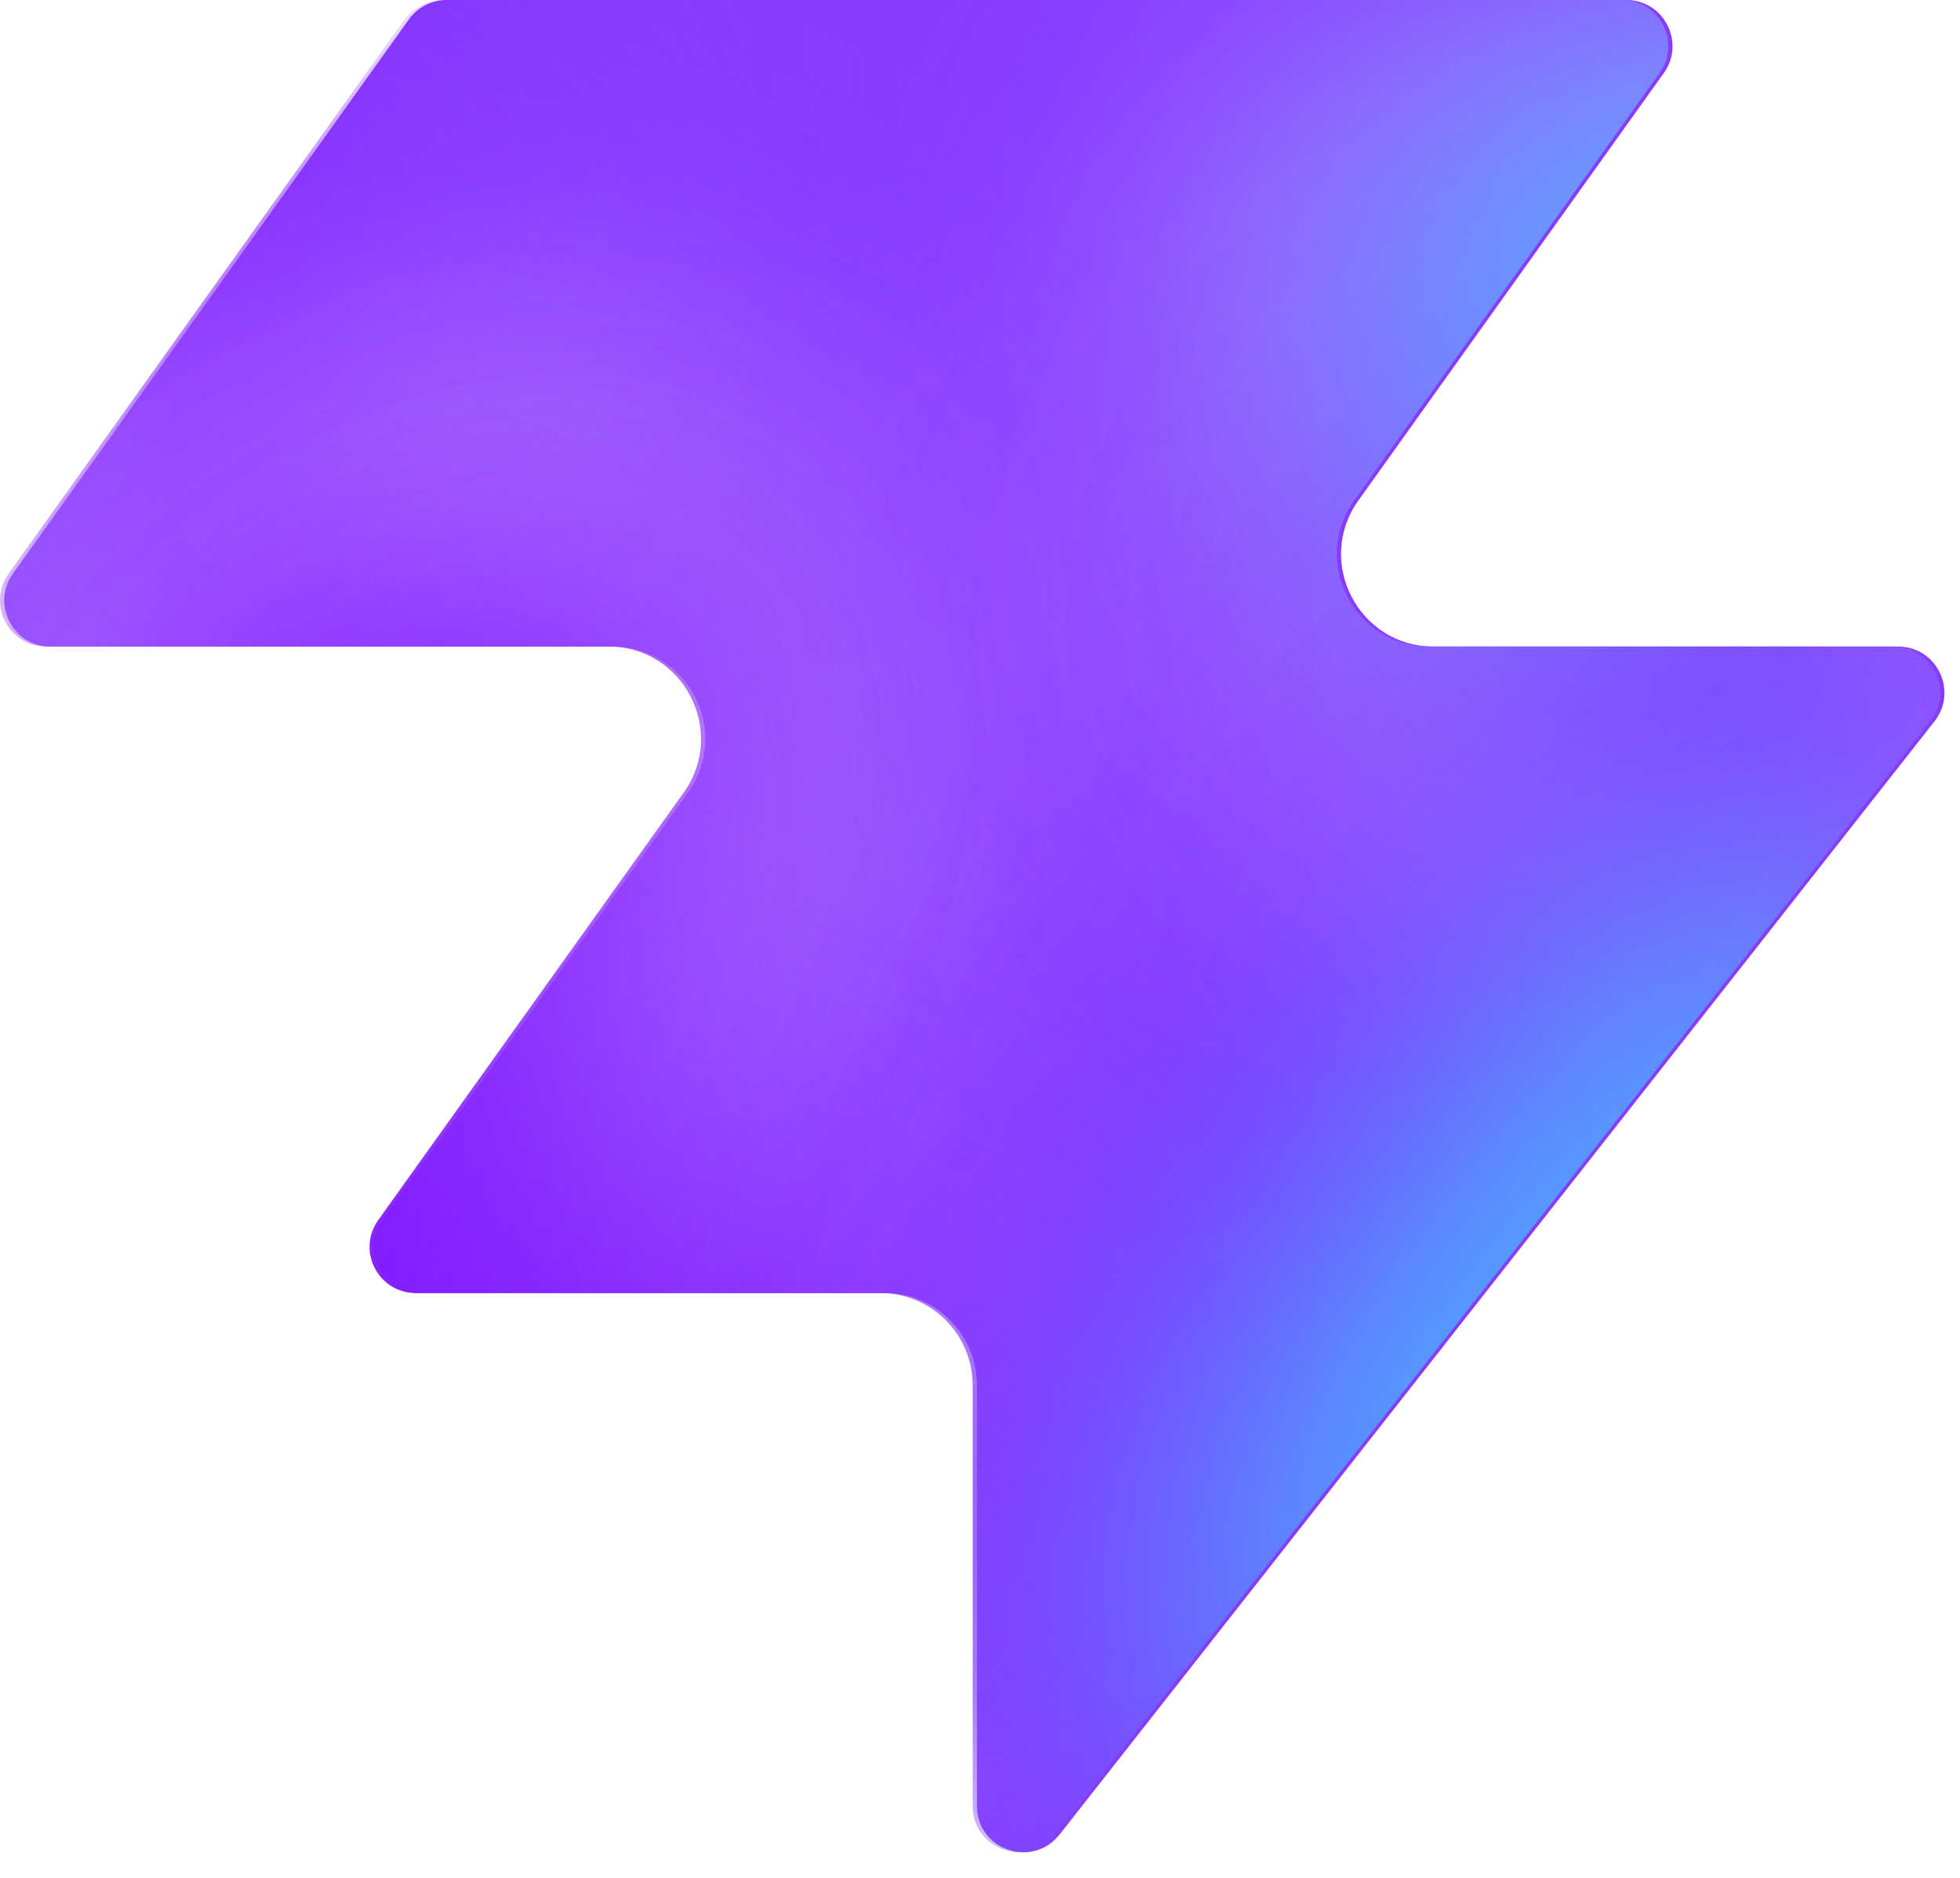
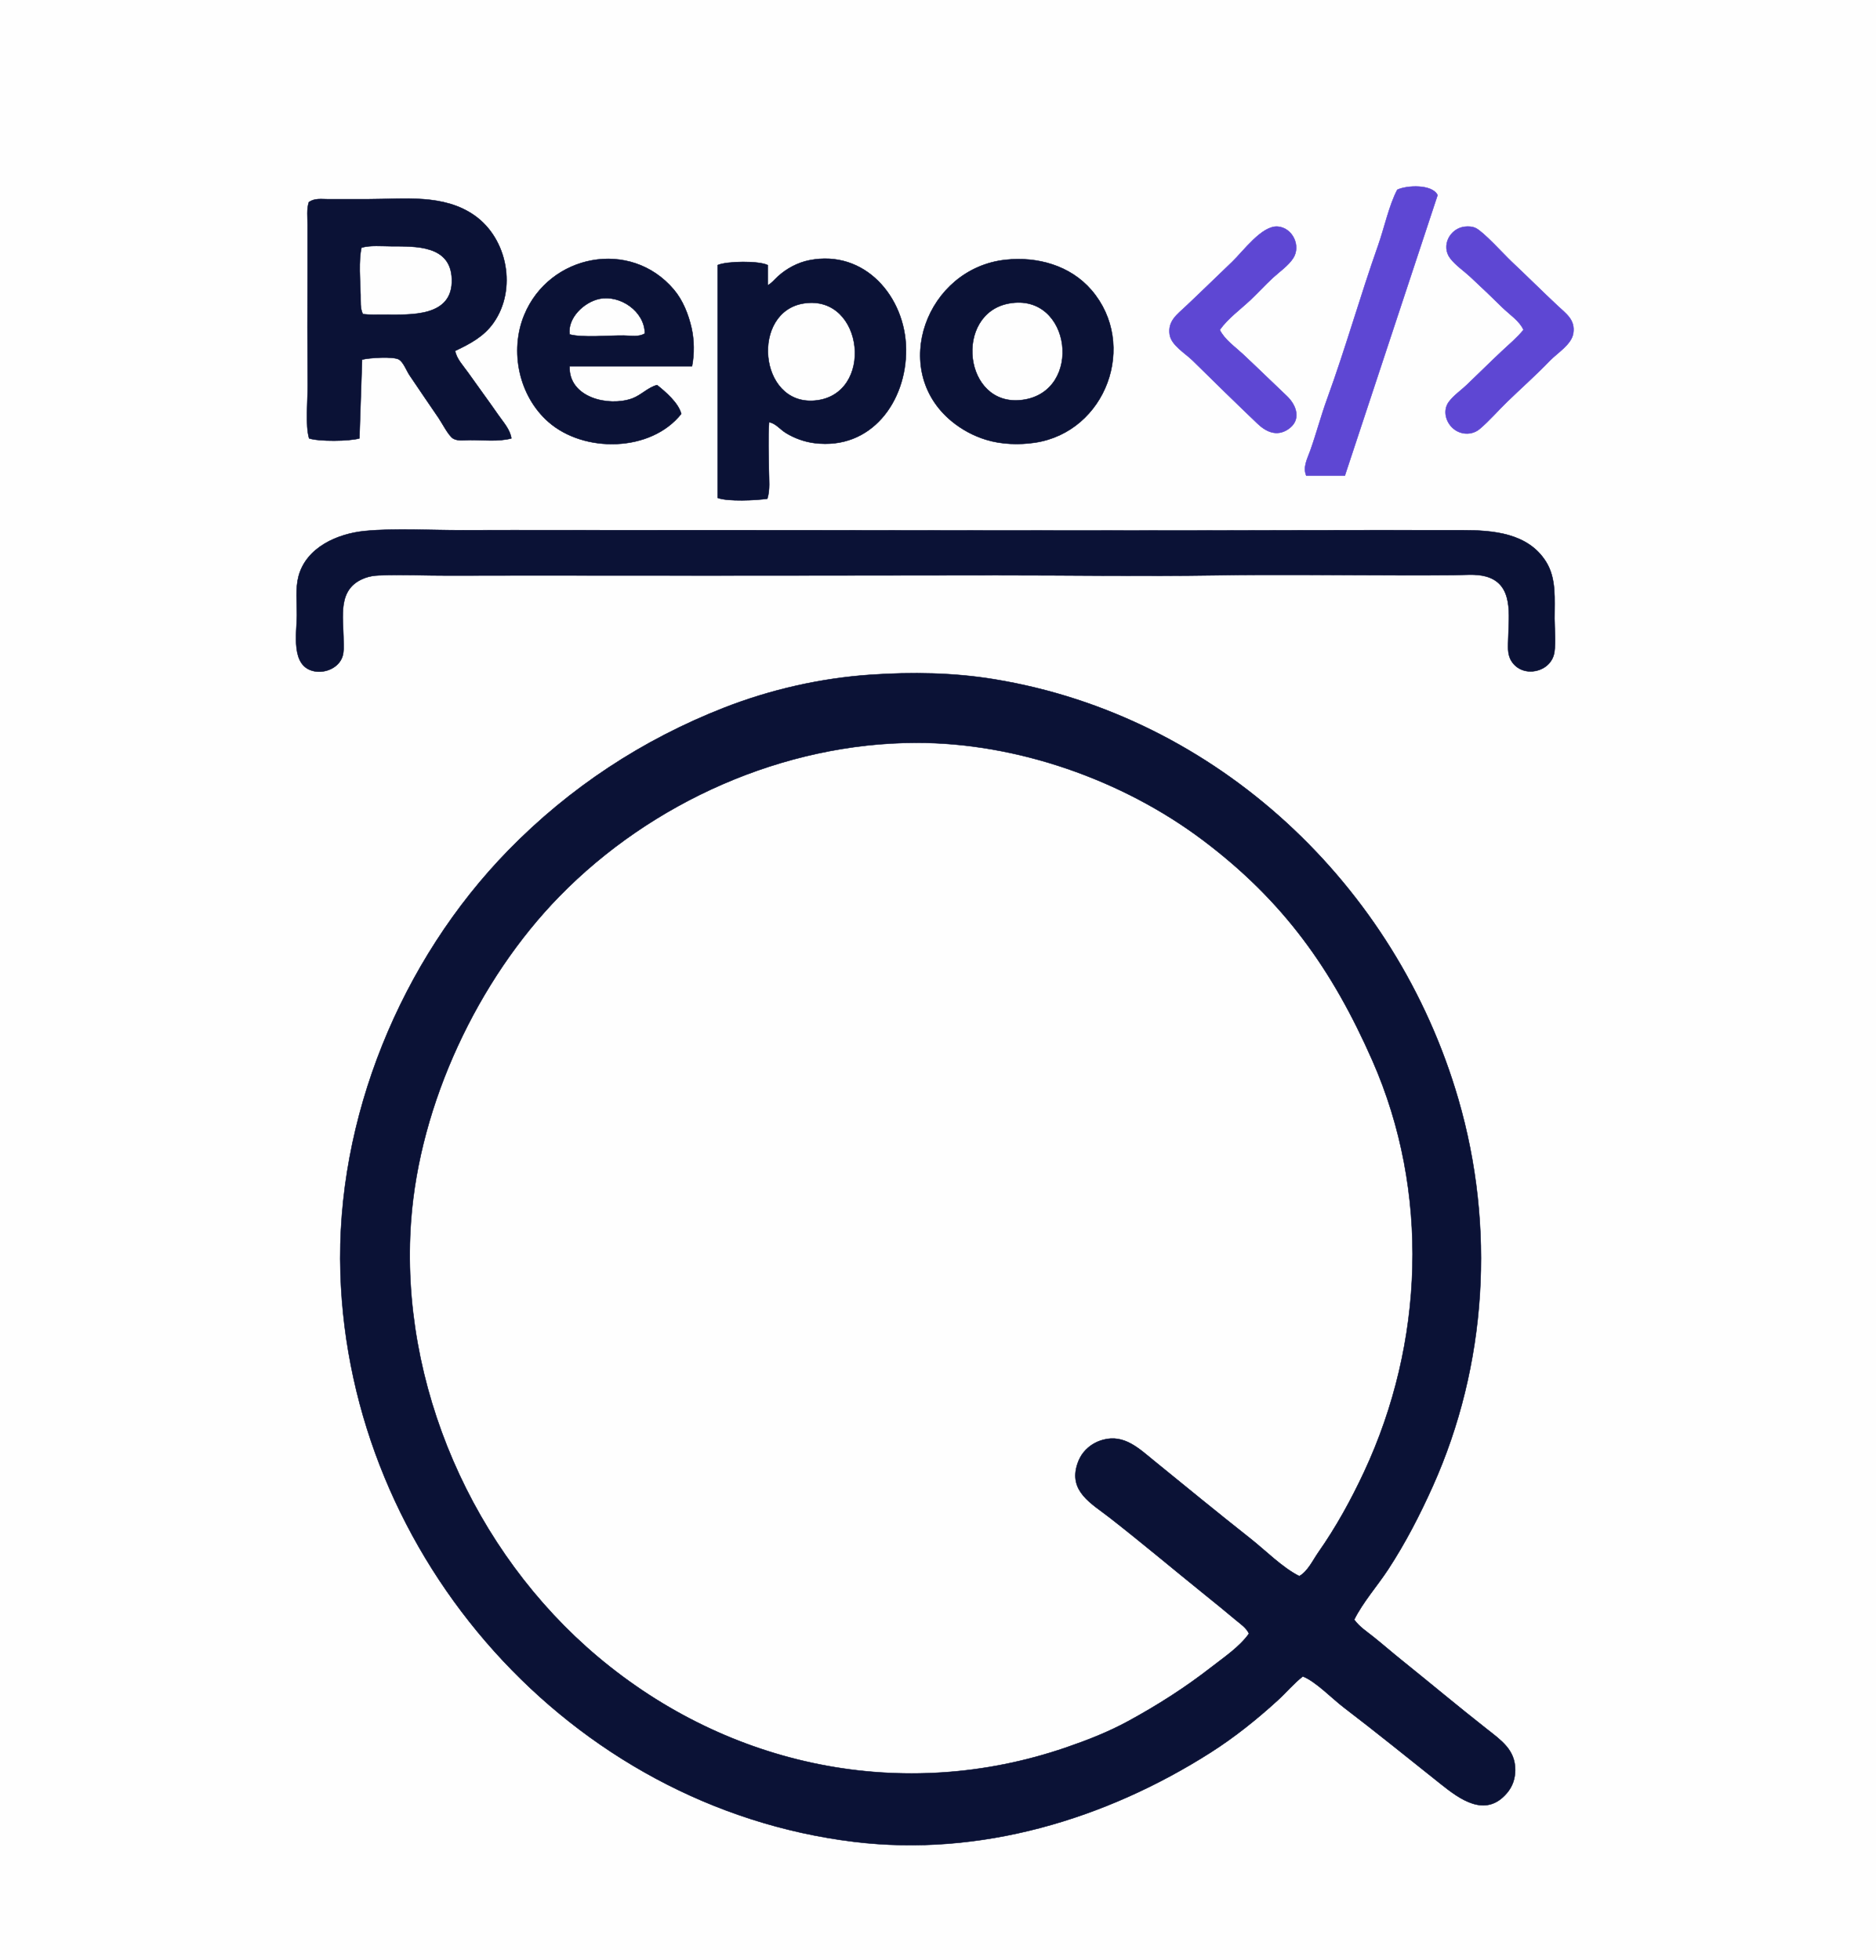
- <svg xmlns="http://www.w3.org/2000/svg" width="48" height="46" fill="none" viewBox="0 0 48 46">
-   <path fill="#863bff" d="M25.946 44.938c-.664.845-2.021.375-2.021-.698V33.937a2.26 2.26 0 0 0-2.262-2.262H10.287c-.92 0-1.456-1.04-.92-1.788l7.48-10.471c1.07-1.497 0-3.578-1.842-3.578H1.237c-.92 0-1.456-1.04-.92-1.788L10.013.474c.214-.297.556-.474.92-.474h28.894c.92 0 1.456 1.04.92 1.788l-7.48 10.471c-1.07 1.498 0 3.579 1.842 3.579h11.377c.943 0 1.473 1.088.89 1.83L25.947 44.94z" style="fill:#863bff;fill:color(display-p3 .525 .23 1);fill-opacity:1" />
-   <mask id="a" width="48" height="46" x="0" y="0" maskUnits="userSpaceOnUse" style="mask-type:alpha">
-     <path fill="#000" d="M25.842 44.938c-.664.844-2.021.375-2.021-.698V33.937a2.26 2.26 0 0 0-2.262-2.262H10.183c-.92 0-1.456-1.04-.92-1.788l7.48-10.471c1.07-1.498 0-3.579-1.842-3.579H1.133c-.92 0-1.456-1.04-.92-1.787L9.91.473c.214-.297.556-.474.92-.474h28.894c.92 0 1.456 1.04.92 1.788l-7.48 10.471c-1.07 1.498 0 3.578 1.842 3.578h11.377c.943 0 1.473 1.088.89 1.832L25.843 44.94z" style="fill:#000;fill-opacity:1" />
-   </mask>
-   <g mask="url(#a)">
-     <g filter="url(#b)">
-       <ellipse cx="5.508" cy="14.704" fill="#ede6ff" rx="5.508" ry="14.704" style="fill:#ede6ff;fill:color(display-p3 .927 .903 1);fill-opacity:1" transform="matrix(.00324 1 1 -.00324 -4.47 31.516)" />
-     </g>
-     <g filter="url(#c)">
-       <ellipse cx="10.399" cy="29.851" fill="#ede6ff" rx="10.399" ry="29.851" style="fill:#ede6ff;fill:color(display-p3 .927 .903 1);fill-opacity:1" transform="matrix(.00324 1 1 -.00324 -39.328 7.883)" />
-     </g>
-     <g filter="url(#d)">
-       <ellipse cx="5.508" cy="30.487" fill="#7e14ff" rx="5.508" ry="30.487" style="fill:#7e14ff;fill:color(display-p3 .492 .077 1);fill-opacity:1" transform="rotate(89.814 -25.913 -14.639)scale(1 -1)" />
-     </g>
-     <g filter="url(#e)">
-       <ellipse cx="5.508" cy="30.599" fill="#7e14ff" rx="5.508" ry="30.599" style="fill:#7e14ff;fill:color(display-p3 .492 .077 1);fill-opacity:1" transform="rotate(89.814 -32.644 -3.334)scale(1 -1)" />
-     </g>
-     <g filter="url(#f)">
-       <ellipse cx="5.508" cy="30.599" fill="#7e14ff" rx="5.508" ry="30.599" style="fill:#7e14ff;fill:color(display-p3 .492 .077 1);fill-opacity:1" transform="matrix(.00324 1 1 -.00324 -34.34 30.47)" />
-     </g>
-     <g filter="url(#g)">
-       <ellipse cx="14.072" cy="22.078" fill="#ede6ff" rx="14.072" ry="22.078" style="fill:#ede6ff;fill:color(display-p3 .927 .903 1);fill-opacity:1" transform="rotate(93.35 24.506 48.493)scale(-1 1)" />
-     </g>
-     <g filter="url(#h)">
-       <ellipse cx="3.47" cy="21.501" fill="#7e14ff" rx="3.47" ry="21.501" style="fill:#7e14ff;fill:color(display-p3 .492 .077 1);fill-opacity:1" transform="rotate(89.009 28.708 47.59)scale(-1 1)" />
-     </g>
-     <g filter="url(#i)">
-       <ellipse cx="3.47" cy="21.501" fill="#7e14ff" rx="3.47" ry="21.501" style="fill:#7e14ff;fill:color(display-p3 .492 .077 1);fill-opacity:1" transform="rotate(89.009 28.708 47.59)scale(-1 1)" />
-     </g>
-     <g filter="url(#j)">
-       <ellipse cx=".387" cy="8.972" fill="#7e14ff" rx="4.407" ry="29.108" style="fill:#7e14ff;fill:color(display-p3 .492 .077 1);fill-opacity:1" transform="rotate(39.51 .387 8.972)" />
-     </g>
-     <g filter="url(#k)">
-       <ellipse cx="47.523" cy="-6.092" fill="#7e14ff" rx="4.407" ry="29.108" style="fill:#7e14ff;fill:color(display-p3 .492 .077 1);fill-opacity:1" transform="rotate(37.892 47.523 -6.092)" />
-     </g>
-     <g filter="url(#l)">
-       <ellipse cx="41.412" cy="6.333" fill="#47bfff" rx="5.971" ry="9.665" style="fill:#47bfff;fill:color(display-p3 .28 .748 1);fill-opacity:1" transform="rotate(37.892 41.412 6.333)" />
-     </g>
-     <g filter="url(#m)">
-       <ellipse cx="-1.879" cy="38.332" fill="#7e14ff" rx="4.407" ry="29.108" style="fill:#7e14ff;fill:color(display-p3 .492 .077 1);fill-opacity:1" transform="rotate(37.892 -1.88 38.332)" />
-     </g>
-     <g filter="url(#n)">
-       <ellipse cx="-1.879" cy="38.332" fill="#7e14ff" rx="4.407" ry="29.108" style="fill:#7e14ff;fill:color(display-p3 .492 .077 1);fill-opacity:1" transform="rotate(37.892 -1.88 38.332)" />
-     </g>
-     <g filter="url(#o)">
-       <ellipse cx="35.651" cy="29.907" fill="#7e14ff" rx="4.407" ry="29.108" style="fill:#7e14ff;fill:color(display-p3 .492 .077 1);fill-opacity:1" transform="rotate(37.892 35.651 29.907)" />
-     </g>
-     <g filter="url(#p)">
-       <ellipse cx="38.418" cy="32.4" fill="#47bfff" rx="5.971" ry="15.297" style="fill:#47bfff;fill:color(display-p3 .28 .748 1);fill-opacity:1" transform="rotate(37.892 38.418 32.4)" />
-     </g>
-   </g>
-   <defs>
-     <filter id="b" width="60.045" height="41.654" x="-19.77" y="16.149" color-interpolation-filters="sRGB" filterUnits="userSpaceOnUse">
-       <feFlood flood-opacity="0" result="BackgroundImageFix" />
-       <feBlend in="SourceGraphic" in2="BackgroundImageFix" result="shape" />
-       <feGaussianBlur result="effect1_foregroundBlur_2002_17158" stdDeviation="7.659" />
-     </filter>
-     <filter id="c" width="90.34" height="51.437" x="-54.613" y="-7.533" color-interpolation-filters="sRGB" filterUnits="userSpaceOnUse">
-       <feFlood flood-opacity="0" result="BackgroundImageFix" />
-       <feBlend in="SourceGraphic" in2="BackgroundImageFix" result="shape" />
-       <feGaussianBlur result="effect1_foregroundBlur_2002_17158" stdDeviation="7.659" />
-     </filter>
-     <filter id="d" width="79.355" height="29.4" x="-49.64" y="2.03" color-interpolation-filters="sRGB" filterUnits="userSpaceOnUse">
-       <feFlood flood-opacity="0" result="BackgroundImageFix" />
-       <feBlend in="SourceGraphic" in2="BackgroundImageFix" result="shape" />
-       <feGaussianBlur result="effect1_foregroundBlur_2002_17158" stdDeviation="4.596" />
-     </filter>
-     <filter id="e" width="79.579" height="29.4" x="-45.045" y="20.029" color-interpolation-filters="sRGB" filterUnits="userSpaceOnUse">
-       <feFlood flood-opacity="0" result="BackgroundImageFix" />
-       <feBlend in="SourceGraphic" in2="BackgroundImageFix" result="shape" />
-       <feGaussianBlur result="effect1_foregroundBlur_2002_17158" stdDeviation="4.596" />
-     </filter>
-     <filter id="f" width="79.579" height="29.4" x="-43.513" y="21.178" color-interpolation-filters="sRGB" filterUnits="userSpaceOnUse">
-       <feFlood flood-opacity="0" result="BackgroundImageFix" />
-       <feBlend in="SourceGraphic" in2="BackgroundImageFix" result="shape" />
-       <feGaussianBlur result="effect1_foregroundBlur_2002_17158" stdDeviation="4.596" />
-     </filter>
-     <filter id="g" width="74.749" height="58.852" x="15.756" y="-17.901" color-interpolation-filters="sRGB" filterUnits="userSpaceOnUse">
-       <feFlood flood-opacity="0" result="BackgroundImageFix" />
-       <feBlend in="SourceGraphic" in2="BackgroundImageFix" result="shape" />
-       <feGaussianBlur result="effect1_foregroundBlur_2002_17158" stdDeviation="7.659" />
-     </filter>
-     <filter id="h" width="61.377" height="25.362" x="23.548" y="2.284" color-interpolation-filters="sRGB" filterUnits="userSpaceOnUse">
-       <feFlood flood-opacity="0" result="BackgroundImageFix" />
-       <feBlend in="SourceGraphic" in2="BackgroundImageFix" result="shape" />
-       <feGaussianBlur result="effect1_foregroundBlur_2002_17158" stdDeviation="4.596" />
-     </filter>
-     <filter id="i" width="61.377" height="25.362" x="23.548" y="2.284" color-interpolation-filters="sRGB" filterUnits="userSpaceOnUse">
-       <feFlood flood-opacity="0" result="BackgroundImageFix" />
-       <feBlend in="SourceGraphic" in2="BackgroundImageFix" result="shape" />
-       <feGaussianBlur result="effect1_foregroundBlur_2002_17158" stdDeviation="4.596" />
-     </filter>
-     <filter id="j" width="56.045" height="63.649" x="-27.636" y="-22.853" color-interpolation-filters="sRGB" filterUnits="userSpaceOnUse">
-       <feFlood flood-opacity="0" result="BackgroundImageFix" />
-       <feBlend in="SourceGraphic" in2="BackgroundImageFix" result="shape" />
-       <feGaussianBlur result="effect1_foregroundBlur_2002_17158" stdDeviation="4.596" />
-     </filter>
-     <filter id="k" width="54.814" height="64.646" x="20.116" y="-38.415" color-interpolation-filters="sRGB" filterUnits="userSpaceOnUse">
-       <feFlood flood-opacity="0" result="BackgroundImageFix" />
-       <feBlend in="SourceGraphic" in2="BackgroundImageFix" result="shape" />
-       <feGaussianBlur result="effect1_foregroundBlur_2002_17158" stdDeviation="4.596" />
-     </filter>
-     <filter id="l" width="33.541" height="35.313" x="24.641" y="-11.323" color-interpolation-filters="sRGB" filterUnits="userSpaceOnUse">
-       <feFlood flood-opacity="0" result="BackgroundImageFix" />
-       <feBlend in="SourceGraphic" in2="BackgroundImageFix" result="shape" />
-       <feGaussianBlur result="effect1_foregroundBlur_2002_17158" stdDeviation="4.596" />
-     </filter>
-     <filter id="m" width="54.814" height="64.646" x="-29.286" y="6.009" color-interpolation-filters="sRGB" filterUnits="userSpaceOnUse">
-       <feFlood flood-opacity="0" result="BackgroundImageFix" />
-       <feBlend in="SourceGraphic" in2="BackgroundImageFix" result="shape" />
-       <feGaussianBlur result="effect1_foregroundBlur_2002_17158" stdDeviation="4.596" />
-     </filter>
-     <filter id="n" width="54.814" height="64.646" x="-29.286" y="6.009" color-interpolation-filters="sRGB" filterUnits="userSpaceOnUse">
-       <feFlood flood-opacity="0" result="BackgroundImageFix" />
-       <feBlend in="SourceGraphic" in2="BackgroundImageFix" result="shape" />
-       <feGaussianBlur result="effect1_foregroundBlur_2002_17158" stdDeviation="4.596" />
-     </filter>
-     <filter id="o" width="54.814" height="64.646" x="8.244" y="-2.416" color-interpolation-filters="sRGB" filterUnits="userSpaceOnUse">
-       <feFlood flood-opacity="0" result="BackgroundImageFix" />
-       <feBlend in="SourceGraphic" in2="BackgroundImageFix" result="shape" />
-       <feGaussianBlur result="effect1_foregroundBlur_2002_17158" stdDeviation="4.596" />
-     </filter>
-     <filter id="p" width="39.409" height="43.623" x="18.713" y="10.588" color-interpolation-filters="sRGB" filterUnits="userSpaceOnUse">
-       <feFlood flood-opacity="0" result="BackgroundImageFix" />
-       <feBlend in="SourceGraphic" in2="BackgroundImageFix" result="shape" />
-       <feGaussianBlur result="effect1_foregroundBlur_2002_17158" stdDeviation="4.596" />
-     </filter>
-   </defs>
+ <svg xmlns="http://www.w3.org/2000/svg" viewBox="0 0 1072 1120" width="1072" height="1120">
+   <path d="M0.25 0.25C357.42 0.25 714.58 0.25 1071.75 0.25C1071.75 373.42 1071.75 746.58 1071.75 1119.75C714.58 1119.75 357.42 1119.75 0.25 1119.75C0.25 746.58 0.25 373.42 0.25 0.25ZM821.52 111.5C818.44 105.15 803.98 105.82 798.5 108.42C793.88 117.07 790.99 130.52 787.58 140.17C777.32 169.22 768.97 198.96 758.43 227.91C754.89 237.64 752.29 247.61 748.82 257.37C747.12 262.16 744.38 266.97 746.5 271.83C753.84 271.83 761.19 271.83 768.53 271.83C786.19 218.39 803.86 164.94 821.52 111.5ZM260.1 200.5C268.58 196.46 276.44 192.39 282.02 184.47C295.48 165.39 290.08 136.52 271.29 123.21C253.64 110.7 230.9 113.79 210.5 113.82C202.83 113.83 195.17 113.87 187.5 113.83C183.5 113.81 179.85 113.18 176.51 115.5C175.15 119.58 175.79 124.21 175.77 128.5C175.72 136.83 175.82 145.17 175.77 153.5C175.64 175.83 175.69 198.17 175.84 220.5C175.89 228.74 174.4 243.08 176.65 250.5C182.35 252.38 199.58 252.19 205.4 250.5C205.9 235.5 206.41 220.5 206.91 205.5C210.52 204.48 224.9 203.5 228.05 205.46C230.58 207.03 232.38 211.97 234.05 214.43C239.56 222.58 245.07 230.72 250.64 238.83C252.55 241.6 256.3 248.98 258.93 250.58C261.55 252.18 265.54 251.49 268.5 251.48C276.11 251.45 284.91 252.49 292.23 250.5C291.52 245.42 287.52 241.12 284.6 236.9C279.03 228.84 273.16 220.98 267.53 212.97C264.85 209.16 260.87 205.03 260.1 200.5ZM697.06 188.5C701.74 181.89 708.89 176.8 714.75 171.25C719.02 167.19 723 162.84 727.32 158.82C731.09 155.32 736.2 151.88 739.01 147.52C743.59 140.43 738.6 130.17 730.22 129.47C721.14 128.71 710.32 143.74 704.13 149.63C695.25 158.07 686.52 166.71 677.59 175.08C672.58 179.78 667.24 183.52 668.44 191.26C669.37 197.3 677.43 201.96 681.51 205.98C693.76 218.05 706.1 230.12 718.53 241.99C723.47 246.71 729.49 249.6 735.92 245.41C743.98 240.16 741.01 231.61 735.28 226.21C726.88 218.29 718.65 210.19 710.21 202.31C705.77 198.17 699.75 194.01 697.06 188.5ZM870.61 188.5C866.93 193 862.43 196.75 858.19 200.71C851.49 206.99 844.97 213.48 838.33 219.83C834.97 223.05 830.85 225.81 828.03 229.55C824.19 234.62 826.3 241.79 831.12 245.38C835.48 248.63 841.46 248.59 845.61 245.09C851.15 240.43 855.99 234.72 861.19 229.68C869.3 221.81 877.82 214.29 885.65 206.14C889.91 201.7 898.03 196.89 899.06 190.5C900.3 182.71 894.97 179.28 889.94 174.55C881.17 166.33 872.65 157.83 863.89 149.59C859.41 145.38 847.83 132.46 843.24 130.3C841.37 129.42 839.14 129.3 837.11 129.53C828.61 130.48 823.26 140.52 828.82 147.7C831.93 151.72 836.57 154.79 840.27 158.24C846.48 164.02 852.64 169.88 858.69 175.84C862.53 179.61 868.53 183.52 870.61 188.5ZM207.37 179.5C205.72 176.16 206.16 172.25 206.05 168.5C205.82 161.13 204.88 148.3 206.6 141.5C211.92 140.05 217.94 140.69 223.5 140.72C237.66 140.79 257.58 140 258.2 159.5C258.91 181.46 234.44 179.8 219.5 179.8C215.46 179.8 211.39 179.95 207.37 179.5ZM395.46 209.28C396.85 202.45 396.75 194.29 395.2 187.46C393.43 179.68 390.27 171.61 385.06 165.46C360.22 136.11 313.83 145.35 299.56 180.06C291.05 200.75 296.62 226.36 313.39 241.09C333.73 258.98 371.92 258.43 389.32 236.5C387.72 230.27 380.5 224.01 375.5 220.04C370.46 221.27 366.36 225.84 361.3 227.69C347.75 232.62 324.8 227.2 325.5 209.28C348.82 209.28 372.14 209.28 395.46 209.28ZM439.5 241.24C443.25 241.86 445.75 245.35 449.09 247.4C453.99 250.42 459.78 252.5 465.5 253.21C497.92 257.27 518.11 229.37 517.78 199.5C517.45 169.68 494.17 142.4 462.46 148.72C455.85 150.04 449.47 153.47 444.51 158C442.42 159.91 441.17 161.68 438.73 163.05C438.73 159.2 438.73 155.35 438.73 151.5C433.74 148.93 415.32 149.17 410.12 151.48C410.12 195.82 410.12 240.16 410.12 284.5C415.91 286.72 432.08 285.94 438.5 284.99C440.13 279.91 439.43 273.88 439.38 268.5C439.29 259.53 438.85 250.17 439.5 241.24ZM574.72 148.44C529.47 153.32 508.08 211.19 543.8 240.67C549.59 245.44 556.23 249.03 563.38 251.24C572.23 253.99 582.38 254.31 591.5 252.93C631.95 246.78 650.53 196.93 623.72 165.75C611.59 151.66 592.7 146.5 574.72 148.44ZM368.5 190.56C365.07 192.73 360.59 191.79 356.5 191.73C348.21 191.62 332.8 193.12 325.5 191.08C324.27 181.65 333.75 172.64 342.5 170.79C354.38 168.29 368.44 177.9 368.5 190.56ZM459.6 173.33C493.97 168.28 499.97 226.03 465.5 228.92C433.38 231.61 428.91 177.83 459.6 173.33ZM576.71 173.37C612.26 167.01 619.35 224.01 584.18 228.54C550.45 232.88 544.89 179.06 576.71 173.37ZM208.61 303.41C192.9 304.92 175.1 312.71 170.63 329.22C168.74 336.21 169.71 344.31 169.67 351.5C169.61 361.81 165.84 380.98 179.74 383.59C185.97 384.76 193.5 381.61 195.67 375.26C196.61 372.51 196.34 369.36 196.33 366.5C196.31 352.45 192.31 336.19 208.69 330.22C211.28 329.28 213.74 328.91 216.5 328.79C229.8 328.24 243.19 328.95 256.5 328.9C288.17 328.79 319.83 328.82 351.5 328.86C424.17 328.95 496.83 328.78 569.5 328.72C611.16 328.68 652.85 329.44 694.5 328.75C729.48 328.16 764.51 328.7 799.5 328.73C809.84 328.74 820.17 328.77 830.5 328.65C836.49 328.59 843.38 327.78 849.22 329.41C865.13 333.84 862.17 351.64 861.93 364.5C861.84 369.05 861.2 373.71 863.74 377.76C870.12 387.92 886.65 384.27 888.3 372.5C889.15 366.38 888.38 359.67 888.35 353.5C888.29 342.55 889.58 330.71 883.49 320.99C873.17 304.51 853.08 302.97 835.5 302.97C802.5 302.96 769.5 302.91 736.5 303.02C617.17 303.44 497.83 302.84 378.5 302.98C340.5 303.03 302.5 302.84 264.5 302.98C246.7 303.05 226.06 301.73 208.61 303.41ZM773.88 925.5C778.96 915.36 787.07 906.28 793.3 896.77C803.13 881.75 811.43 865.65 818.77 849.29C849.85 780.02 854.53 700.94 833.4 628.19C797.82 505.64 695.42 409.13 568.47 388.2C544.96 384.32 521.16 383.95 497.44 385.57C468.97 387.53 440.41 394 413.81 404.4C367.13 422.66 325.5 450.05 290.46 485.94C229.03 548.85 191.81 639.45 194.55 727.5C199.6 890.14 325.92 1032.73 488.17 1052.47C559.88 1061.2 631.72 1039.7 691.89 1001.39C705.46 992.75 718.3 982.47 730.16 971.63C735 967.21 739.35 961.97 744.5 957.95C751.78 960.72 761.28 970.62 767.84 975.62C786.52 989.88 804.8 1004.68 823.18 1019.31C834.19 1028.08 848.86 1039.05 861.13 1024.64C864.35 1020.86 865.85 1016.45 865.89 1011.5C865.96 999.93 857.85 994.45 849.57 987.94C833.17 975.06 817.17 961.65 800.91 948.59C795.55 944.29 790.38 939.78 785.02 935.48C781.17 932.38 776.75 929.56 773.88 925.5ZM742.5 900.64C732.8 895.8 723.05 885.86 714.41 879.06C696 864.54 677.85 849.66 659.66 834.87C651.01 827.85 642.52 819.44 630.4 822.73C626.02 823.92 622.22 826.27 619.32 829.78C617.72 831.73 616.57 833.94 615.76 836.32C610.35 852.21 623.82 859.18 634.24 867.31C652.72 881.73 670.66 896.85 688.91 911.56C694.63 916.17 700.34 920.79 705.96 925.53C708.84 927.96 712.2 930.09 713.74 933.5C708.35 941.11 699.48 947.02 692.19 952.7C677.13 964.42 661.64 974.29 644.9 983.43C633.48 989.67 621.42 994.38 609.13 998.6C516.1 1030.49 416.62 1009.77 341.71 946.8C270.29 886.76 228.05 790.86 234.9 697.5C239.79 630.8 273 559.97 319.68 512.18C372.27 458.33 447.84 424.58 523.5 424.45C580.99 424.35 641.52 445.59 687.37 480.07C733.43 514.71 761.32 553.84 784.35 606.2C817.22 680.95 813.85 767.56 779.55 841.06C772.12 856.97 763.56 872.56 753.46 886.95C750.35 891.39 747.32 897.99 742.5 900.64Z" fill="#fefefe" fill-rule="evenodd" stroke="#fefefe" stroke-width="0.25" stroke-linejoin="round" />
+   <path d="M260.1 200.5C260.87 205.03 264.85 209.16 267.53 212.97C273.16 220.98 279.03 228.84 284.6 236.9C287.52 241.12 291.52 245.42 292.23 250.5C284.91 252.49 276.11 251.45 268.5 251.48C265.54 251.49 261.55 252.18 258.93 250.58C256.3 248.98 252.55 241.6 250.64 238.83C245.07 230.72 239.56 222.58 234.05 214.43C232.38 211.97 230.58 207.03 228.05 205.46C224.9 203.5 210.52 204.48 206.91 205.5C206.41 220.5 205.9 235.5 205.4 250.5C199.58 252.19 182.35 252.38 176.65 250.5C174.4 243.08 175.89 228.74 175.84 220.5C175.69 198.17 175.64 175.83 175.77 153.5C175.82 145.17 175.72 136.83 175.77 128.5C175.79 124.21 175.15 119.58 176.51 115.5C179.85 113.18 183.5 113.81 187.5 113.83C195.17 113.87 202.83 113.83 210.5 113.82C230.9 113.79 253.64 110.7 271.29 123.21C290.08 136.52 295.48 165.39 282.02 184.47C276.44 192.39 268.58 196.46 260.1 200.5ZM207.37 179.5C211.39 179.95 215.46 179.8 219.5 179.8C234.44 179.8 258.91 181.46 258.2 159.5C257.58 140 237.66 140.79 223.5 140.72C217.94 140.69 211.92 140.05 206.6 141.5C204.88 148.3 205.82 161.13 206.05 168.5C206.16 172.25 205.72 176.16 207.37 179.5ZM395.46 209.28C372.14 209.28 348.82 209.28 325.5 209.28C324.8 227.2 347.75 232.62 361.3 227.69C366.36 225.84 370.46 221.27 375.5 220.04C380.5 224.01 387.72 230.27 389.32 236.5C371.92 258.43 333.73 258.98 313.39 241.09C296.62 226.36 291.05 200.75 299.56 180.06C313.83 145.35 360.22 136.11 385.06 165.46C390.27 171.61 393.43 179.68 395.2 187.46C396.75 194.29 396.85 202.45 395.46 209.28ZM439.5 241.24C438.85 250.17 439.29 259.53 439.38 268.5C439.43 273.88 440.13 279.91 438.5 284.99C432.08 285.94 415.91 286.72 410.12 284.5C410.12 240.16 410.12 195.82 410.12 151.48C415.32 149.17 433.74 148.93 438.73 151.5C438.73 155.35 438.73 159.2 438.73 163.05C441.17 161.68 442.42 159.91 444.51 158C449.47 153.47 455.85 150.04 462.46 148.72C494.17 142.4 517.45 169.68 517.78 199.5C518.11 229.37 497.92 257.27 465.5 253.21C459.78 252.5 453.99 250.42 449.09 247.4C445.75 245.35 443.25 241.86 439.5 241.24ZM574.72 148.44C592.7 146.5 611.59 151.66 623.72 165.75C650.53 196.93 631.95 246.78 591.5 252.93C582.38 254.31 572.23 253.99 563.38 251.24C556.23 249.03 549.59 245.44 543.8 240.67C508.08 211.19 529.47 153.32 574.72 148.44ZM368.5 190.56C368.44 177.9 354.38 168.29 342.5 170.79C333.75 172.64 324.27 181.65 325.5 191.08C332.8 193.12 348.21 191.62 356.5 191.73C360.59 191.79 365.07 192.73 368.5 190.56ZM459.6 173.33C428.91 177.83 433.38 231.61 465.5 228.92C499.97 226.03 493.97 168.28 459.6 173.33ZM576.71 173.37C544.89 179.06 550.45 232.88 584.18 228.54C619.35 224.01 612.26 167.01 576.71 173.37ZM208.61 303.41C226.06 301.73 246.7 303.05 264.5 302.98C302.5 302.84 340.5 303.03 378.5 302.98C497.83 302.84 617.17 303.44 736.5 303.02C769.5 302.91 802.5 302.96 835.5 302.97C853.08 302.97 873.17 304.51 883.49 320.99C889.58 330.71 888.29 342.55 888.35 353.5C888.38 359.67 889.15 366.38 888.3 372.5C886.65 384.27 870.12 387.92 863.74 377.76C861.2 373.71 861.84 369.05 861.93 364.5C862.17 351.64 865.13 333.84 849.22 329.41C843.38 327.78 836.49 328.59 830.5 328.65C820.17 328.77 809.84 328.74 799.5 328.73C764.51 328.7 729.48 328.16 694.5 328.75C652.85 329.44 611.16 328.68 569.5 328.72C496.83 328.78 424.17 328.95 351.5 328.86C319.83 328.82 288.17 328.79 256.5 328.9C243.19 328.95 229.8 328.24 216.5 328.79C213.74 328.91 211.28 329.28 208.69 330.22C192.31 336.19 196.31 352.45 196.33 366.5C196.34 369.36 196.61 372.51 195.67 375.26C193.5 381.61 185.97 384.76 179.74 383.59C165.84 380.98 169.61 361.81 169.67 351.5C169.71 344.31 168.74 336.21 170.63 329.22C175.1 312.71 192.9 304.92 208.61 303.41ZM773.88 925.5C776.75 929.56 781.17 932.38 785.02 935.48C790.38 939.78 795.55 944.29 800.91 948.59C817.17 961.65 833.17 975.06 849.57 987.94C857.85 994.45 865.96 999.93 865.89 1011.5C865.85 1016.45 864.35 1020.86 861.13 1024.64C848.86 1039.05 834.19 1028.08 823.18 1019.31C804.8 1004.68 786.52 989.88 767.84 975.62C761.28 970.62 751.78 960.72 744.5 957.95C739.35 961.97 735 967.21 730.16 971.63C718.3 982.47 705.46 992.75 691.89 1001.39C631.72 1039.7 559.88 1061.2 488.17 1052.47C325.92 1032.73 199.6 890.14 194.55 727.5C191.81 639.45 229.03 548.85 290.46 485.94C325.5 450.05 367.13 422.66 413.81 404.4C440.41 394 468.97 387.53 497.44 385.57C521.16 383.95 544.96 384.32 568.47 388.2C695.42 409.13 797.82 505.64 833.4 628.19C854.53 700.94 849.85 780.02 818.77 849.29C811.43 865.65 803.13 881.75 793.3 896.77C787.07 906.28 778.96 915.36 773.88 925.5ZM742.5 900.64C747.32 897.99 750.35 891.39 753.46 886.95C763.56 872.56 772.12 856.97 779.55 841.06C813.85 767.56 817.22 680.95 784.35 606.2C761.32 553.84 733.43 514.71 687.37 480.07C641.52 445.59 580.99 424.35 523.5 424.45C447.84 424.58 372.27 458.33 319.68 512.18C273 559.97 239.79 630.8 234.9 697.5C228.05 790.86 270.29 886.76 341.71 946.8C416.62 1009.77 516.1 1030.49 609.13 998.6C621.42 994.38 633.48 989.67 644.9 983.43C661.64 974.29 677.13 964.42 692.19 952.7C699.48 947.02 708.35 941.11 713.74 933.5C712.2 930.09 708.84 927.96 705.96 925.53C700.34 920.79 694.63 916.17 688.91 911.56C670.66 896.85 652.72 881.73 634.24 867.31C623.82 859.18 610.35 852.21 615.76 836.32C616.57 833.94 617.72 831.73 619.32 829.78C622.22 826.27 626.02 823.92 630.4 822.73C642.52 819.44 651.01 827.85 659.66 834.87C677.85 849.66 696 864.54 714.41 879.06C723.05 885.86 732.8 895.8 742.5 900.64Z" fill="#0b1236" fill-rule="evenodd" stroke="#0b1236" stroke-width="0.25" stroke-linejoin="round" />
+   <path d="M821.52 111.5C803.86 164.94 786.19 218.39 768.53 271.83C761.19 271.83 753.84 271.83 746.5 271.83C744.38 266.97 747.12 262.16 748.82 257.37C752.29 247.61 754.89 237.64 758.43 227.91C768.97 198.96 777.32 169.22 787.58 140.17C790.99 130.52 793.88 117.07 798.5 108.42C803.98 105.82 818.44 105.15 821.52 111.5ZM697.06 188.5C699.75 194.01 705.77 198.17 710.21 202.31C718.65 210.19 726.88 218.29 735.28 226.21C741.01 231.61 743.98 240.16 735.92 245.41C729.49 249.6 723.47 246.71 718.53 241.99C706.1 230.12 693.76 218.05 681.51 205.98C677.43 201.96 669.37 197.3 668.44 191.26C667.24 183.52 672.58 179.78 677.59 175.08C686.52 166.71 695.25 158.07 704.13 149.63C710.32 143.74 721.14 128.71 730.22 129.47C738.6 130.17 743.59 140.43 739.01 147.52C736.2 151.88 731.09 155.32 727.32 158.82C723 162.84 719.02 167.19 714.75 171.25C708.89 176.8 701.74 181.89 697.06 188.5ZM870.61 188.5C868.53 183.52 862.53 179.61 858.69 175.84C852.64 169.88 846.48 164.02 840.27 158.24C836.57 154.79 831.93 151.72 828.82 147.7C823.26 140.52 828.61 130.48 837.11 129.53C839.14 129.3 841.37 129.42 843.24 130.3C847.83 132.46 859.41 145.38 863.89 149.59C872.65 157.83 881.17 166.33 889.94 174.55C894.97 179.28 900.3 182.71 899.06 190.5C898.03 196.89 889.91 201.7 885.65 206.14C877.82 214.29 869.3 221.81 861.19 229.68C855.99 234.72 851.15 240.43 845.61 245.09C841.46 248.59 835.48 248.63 831.12 245.38C826.3 241.79 824.19 234.62 828.03 229.55C830.85 225.81 834.97 223.05 838.33 219.83C844.97 213.48 851.49 206.99 858.19 200.71C862.43 196.75 866.93 193 870.61 188.5Z" fill="#5e47d3" fill-rule="evenodd" stroke="#5e47d3" stroke-width="0.25" stroke-linejoin="round" />
</svg>
